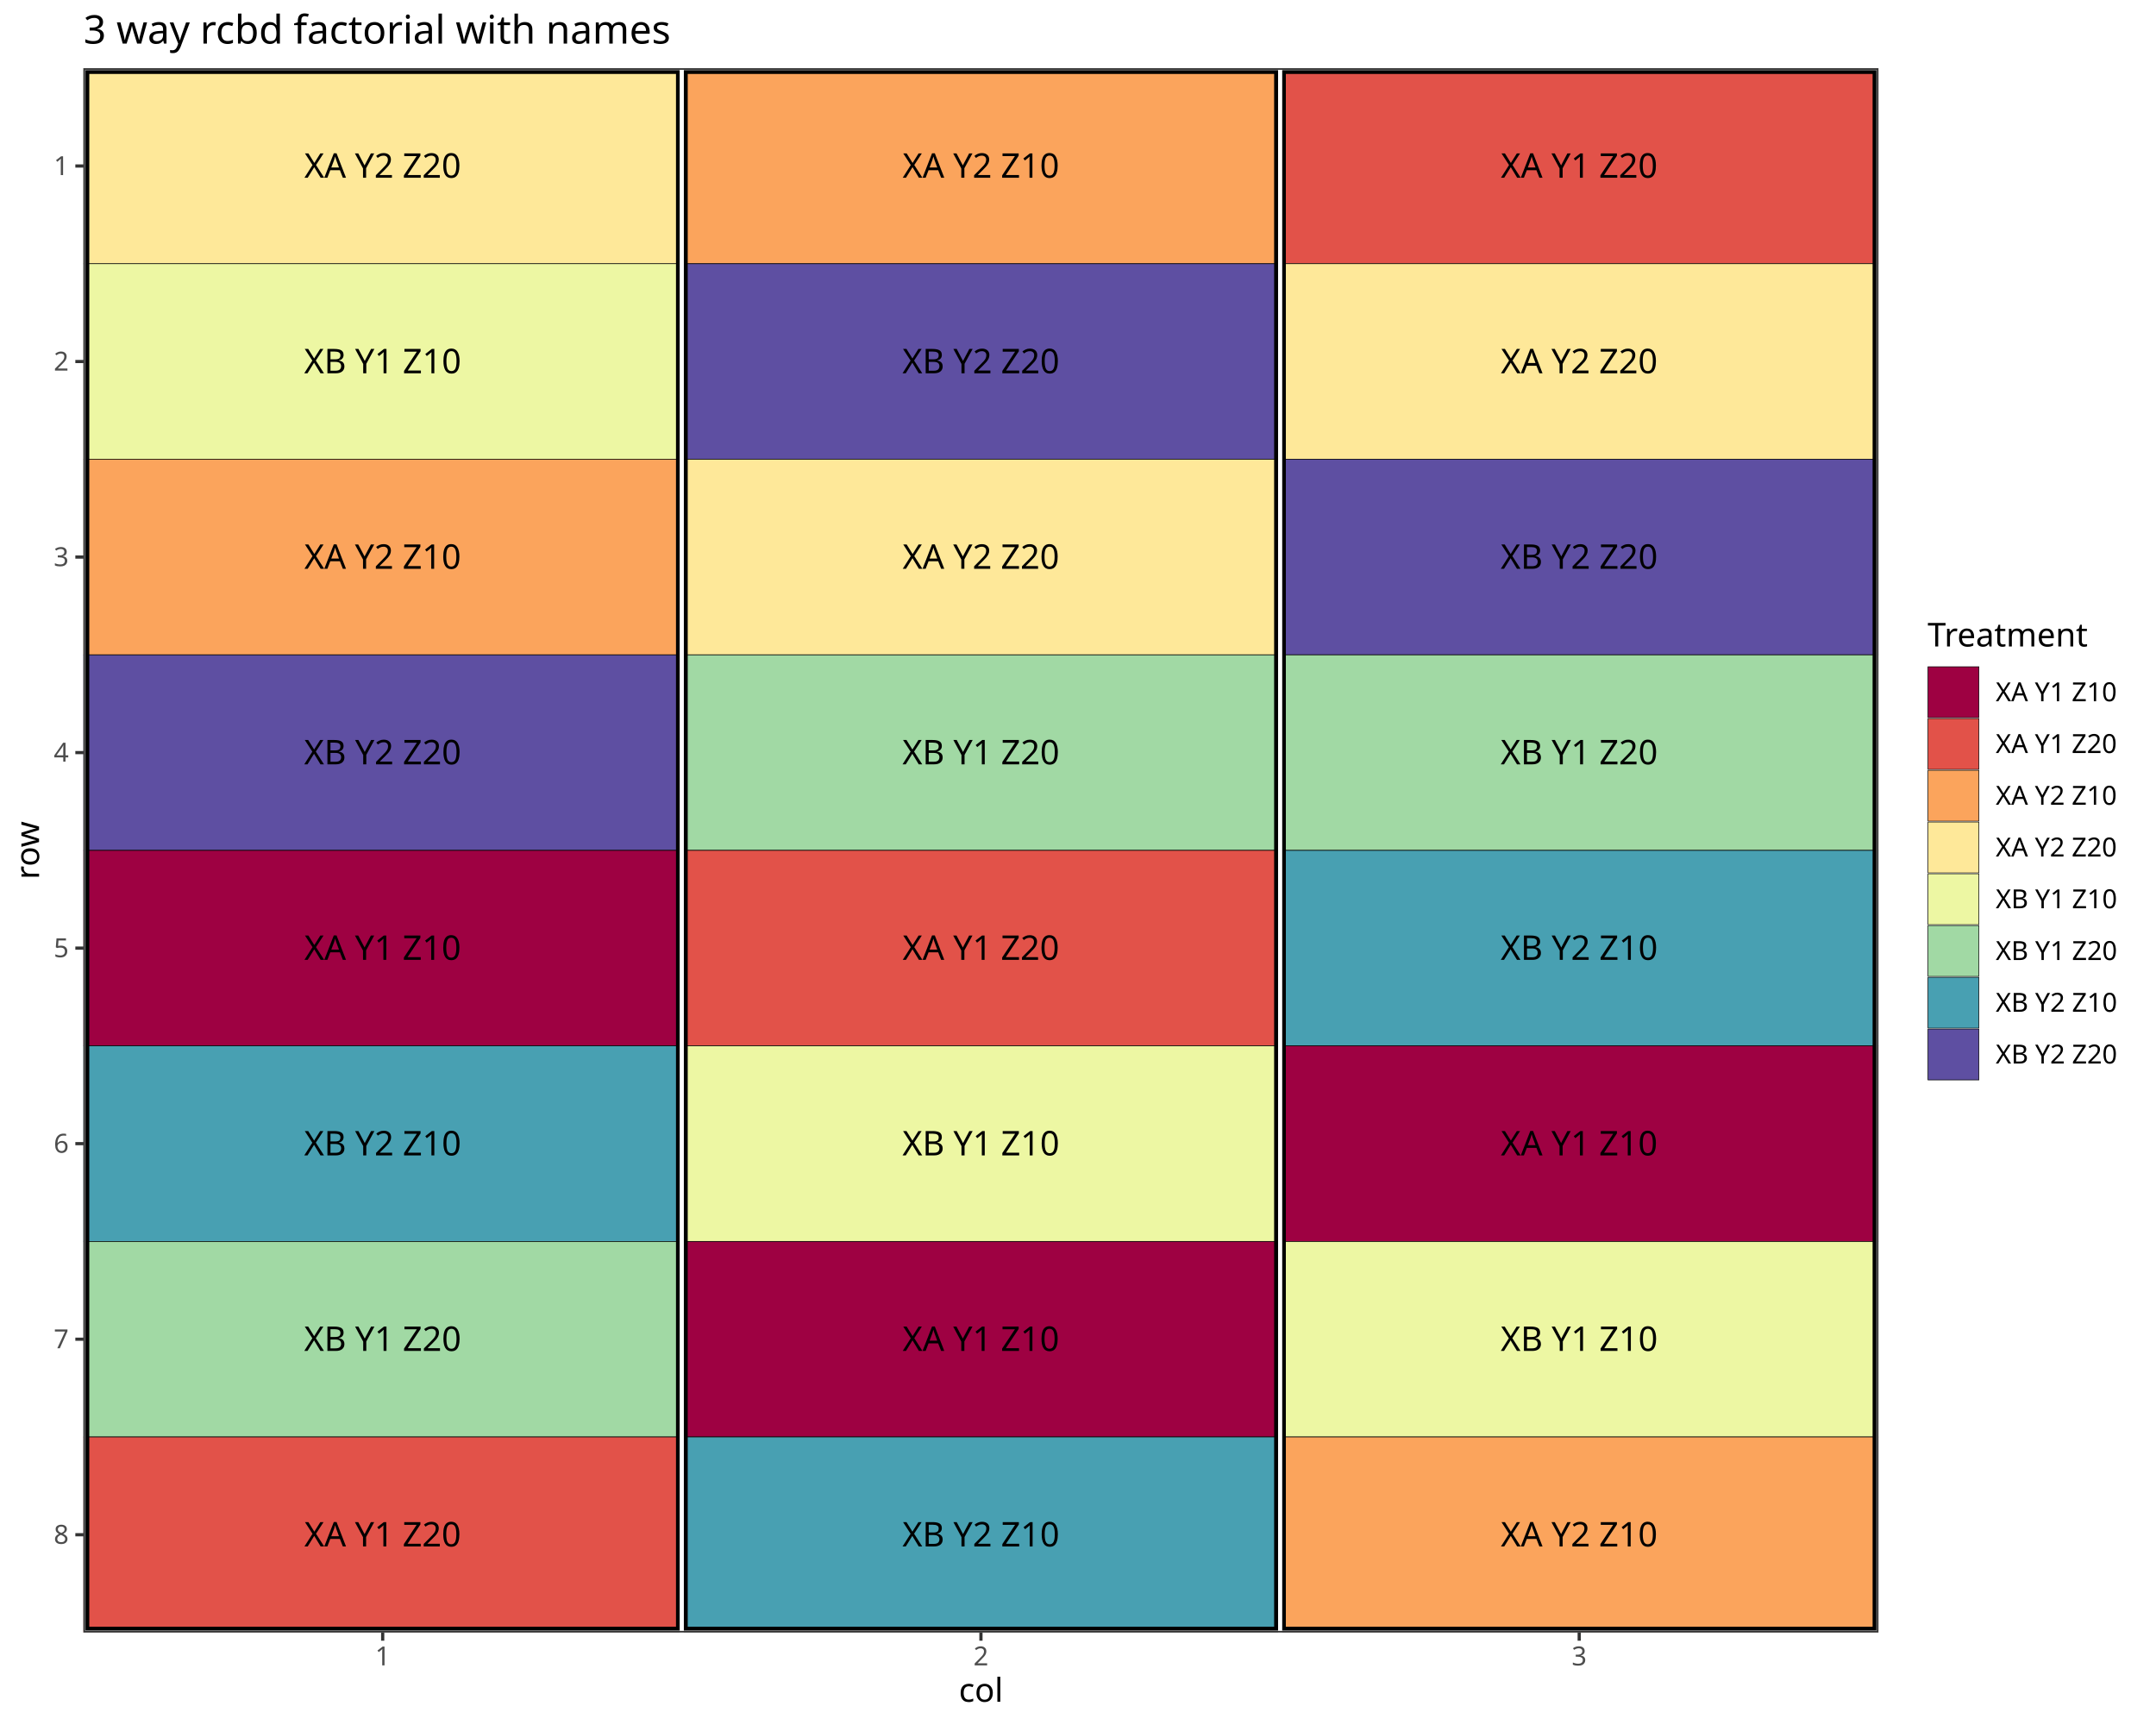
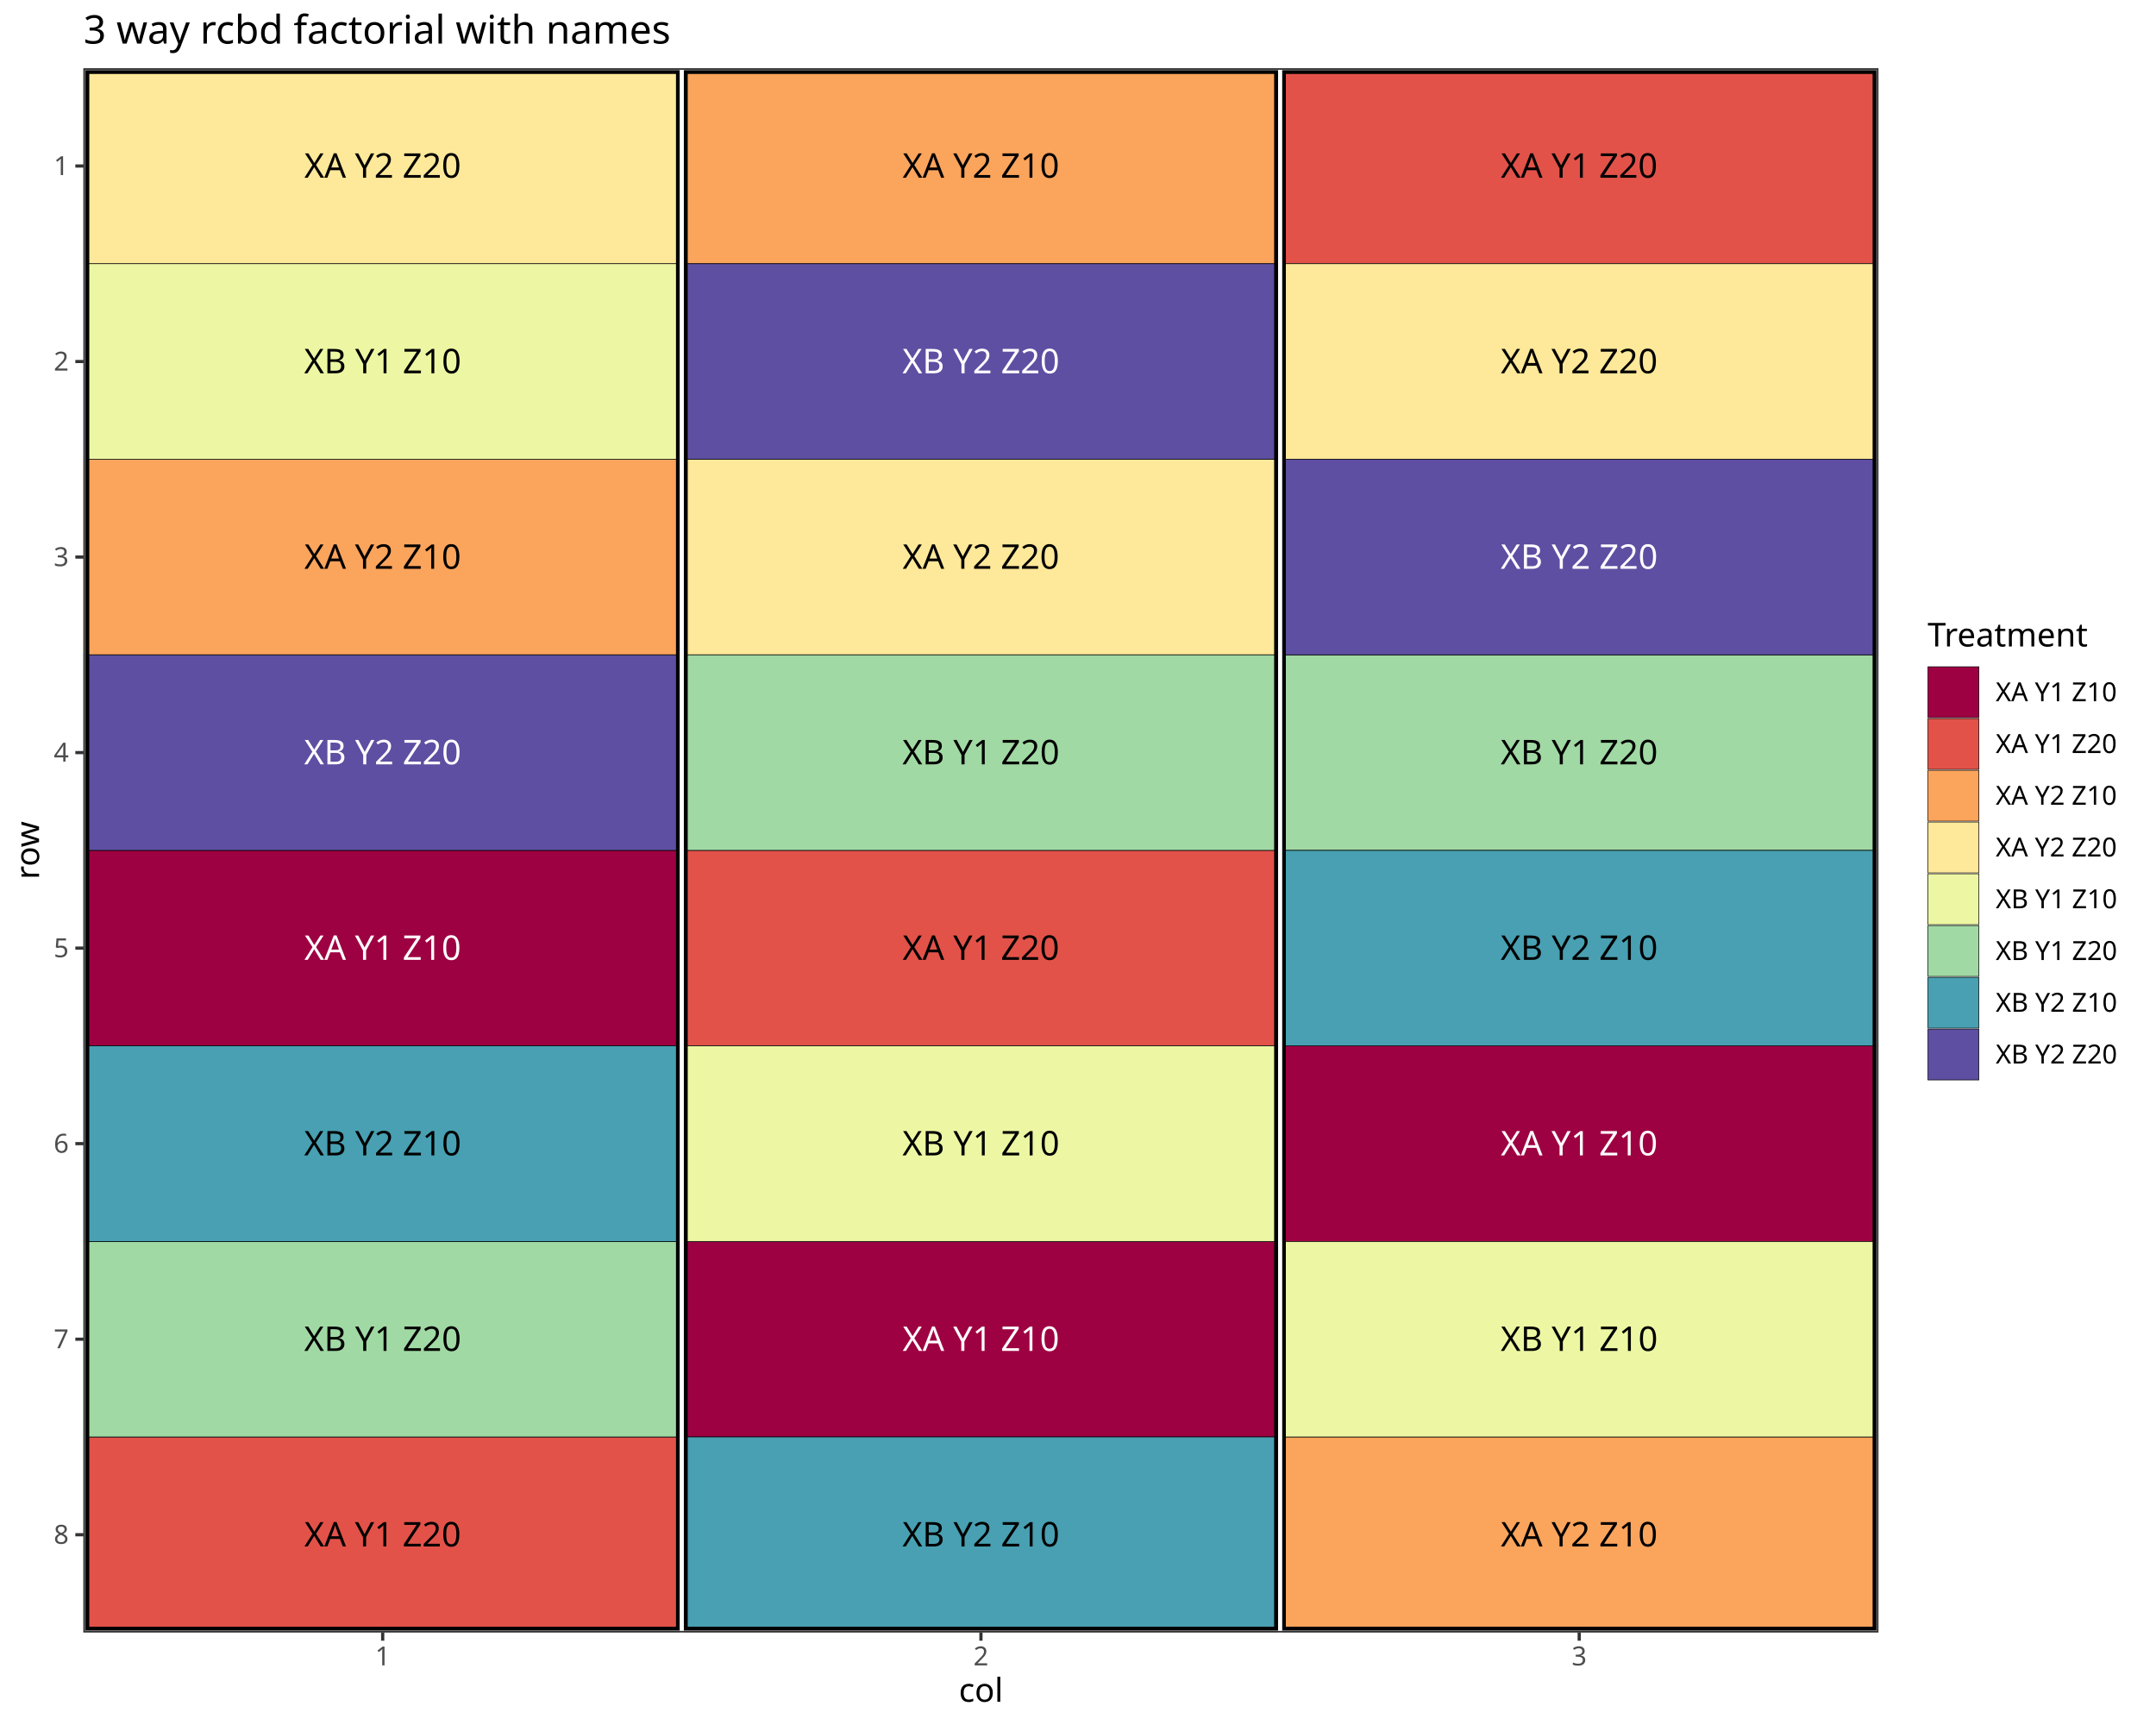
<svg xmlns="http://www.w3.org/2000/svg" class="svglite" data-engine-version="2.0" width="720.00pt" height="576.00pt" viewBox="0 0 720.00 576.00">
  <defs>
    <style type="text/css">
    .svglite line, .svglite polyline, .svglite polygon, .svglite path, .svglite rect, .svglite circle {
      fill: none;
      stroke: #000000;
      stroke-linecap: round;
      stroke-linejoin: round;
      stroke-miterlimit: 10.00;
    }
  </style>
  </defs>
  <rect width="100%" height="100%" style="stroke: none; fill: #FFFFFF;" />
  <defs>
    <clipPath id="cpMC4wMHw3MjAuMDB8MC4wMHw1NzYuMDA=">
      <rect x="0.00" y="0.00" width="720.00" height="576.00" />
    </clipPath>
  </defs>
  <g clip-path="url(#cpMC4wMHw3MjAuMDB8MC4wMHw1NzYuMDA=)">
    <rect x="0.00" y="0.00" width="720.00" height="576.00" style="stroke-width: 1.07; stroke: #FFFFFF; fill: #FFFFFF;" />
  </g>
  <defs>
    <clipPath id="cpMjcuOTB8NjI3LjI4fDIyLjc4fDU0NS4xMQ==">
      <rect x="27.90" y="22.78" width="599.38" height="522.33" />
    </clipPath>
  </defs>
  <g clip-path="url(#cpMjcuOTB8NjI3LjI4fDIyLjc4fDU0NS4xMQ==)">
    <rect x="27.90" y="22.78" width="599.38" height="522.33" style="stroke-width: 1.07; stroke: none; fill: #FFFFFF;" />
    <polyline points="27.90,22.78 627.28,22.78 " style="stroke-width: 0.53; stroke: #EBEBEB; stroke-linecap: butt;" />
    <polyline points="27.90,88.07 627.28,88.07 " style="stroke-width: 0.53; stroke: #EBEBEB; stroke-linecap: butt;" />
    <polyline points="27.90,153.37 627.28,153.37 " style="stroke-width: 0.53; stroke: #EBEBEB; stroke-linecap: butt;" />
    <polyline points="27.90,218.66 627.28,218.66 " style="stroke-width: 0.53; stroke: #EBEBEB; stroke-linecap: butt;" />
    <polyline points="27.90,283.95 627.28,283.95 " style="stroke-width: 0.53; stroke: #EBEBEB; stroke-linecap: butt;" />
    <polyline points="27.90,349.24 627.28,349.24 " style="stroke-width: 0.53; stroke: #EBEBEB; stroke-linecap: butt;" />
    <polyline points="27.90,414.53 627.28,414.53 " style="stroke-width: 0.53; stroke: #EBEBEB; stroke-linecap: butt;" />
    <polyline points="27.90,479.82 627.28,479.82 " style="stroke-width: 0.53; stroke: #EBEBEB; stroke-linecap: butt;" />
    <polyline points="27.90,545.11 627.28,545.11 " style="stroke-width: 0.53; stroke: #EBEBEB; stroke-linecap: butt;" />
    <polyline points="27.90,545.11 27.90,22.78 " style="stroke-width: 0.53; stroke: #EBEBEB; stroke-linecap: butt;" />
    <polyline points="227.69,545.11 227.69,22.78 " style="stroke-width: 0.53; stroke: #EBEBEB; stroke-linecap: butt;" />
    <polyline points="427.49,545.11 427.49,22.78 " style="stroke-width: 0.53; stroke: #EBEBEB; stroke-linecap: butt;" />
    <polyline points="627.28,545.11 627.28,22.78 " style="stroke-width: 0.53; stroke: #EBEBEB; stroke-linecap: butt;" />
    <polyline points="27.90,55.43 627.28,55.43 " style="stroke-width: 1.07; stroke: #EBEBEB; stroke-linecap: butt;" />
    <polyline points="27.90,120.72 627.28,120.72 " style="stroke-width: 1.07; stroke: #EBEBEB; stroke-linecap: butt;" />
    <polyline points="27.90,186.01 627.28,186.01 " style="stroke-width: 1.07; stroke: #EBEBEB; stroke-linecap: butt;" />
    <polyline points="27.90,251.30 627.28,251.30 " style="stroke-width: 1.07; stroke: #EBEBEB; stroke-linecap: butt;" />
    <polyline points="27.90,316.59 627.28,316.59 " style="stroke-width: 1.07; stroke: #EBEBEB; stroke-linecap: butt;" />
    <polyline points="27.90,381.88 627.28,381.88 " style="stroke-width: 1.07; stroke: #EBEBEB; stroke-linecap: butt;" />
    <polyline points="27.90,447.18 627.28,447.18 " style="stroke-width: 1.07; stroke: #EBEBEB; stroke-linecap: butt;" />
    <polyline points="27.90,512.47 627.28,512.47 " style="stroke-width: 1.07; stroke: #EBEBEB; stroke-linecap: butt;" />
    <polyline points="127.80,545.11 127.80,22.78 " style="stroke-width: 1.07; stroke: #EBEBEB; stroke-linecap: butt;" />
    <polyline points="327.59,545.11 327.59,22.78 " style="stroke-width: 1.07; stroke: #EBEBEB; stroke-linecap: butt;" />
    <polyline points="527.38,545.11 527.38,22.78 " style="stroke-width: 1.07; stroke: #EBEBEB; stroke-linecap: butt;" />
+     <rect x="27.90" y="283.95" width="199.79" height="65.29" style="stroke-width: 0.21; stroke-linecap: butt; stroke-linejoin: miter; fill: #9E0142;" />
+     <rect x="427.49" y="349.24" width="199.79" height="65.29" style="stroke-width: 0.21; stroke-linecap: butt; stroke-linejoin: miter; fill: #9E0142;" />
+     <rect x="227.69" y="414.53" width="199.79" height="65.29" style="stroke-width: 0.21; stroke-linecap: butt; stroke-linejoin: miter; fill: #9E0142;" />
+     <rect x="227.69" y="283.95" width="199.79" height="65.29" style="stroke-width: 0.21; stroke-linecap: butt; stroke-linejoin: miter; fill: #E25249;" />
+     <rect x="427.49" y="22.78" width="199.79" height="65.29" style="stroke-width: 0.21; stroke-linecap: butt; stroke-linejoin: miter; fill: #E25249;" />
+     <rect x="27.90" y="479.82" width="199.79" height="65.29" style="stroke-width: 0.21; stroke-linecap: butt; stroke-linejoin: miter; fill: #E25249;" />
+     <rect x="427.49" y="479.82" width="199.79" height="65.29" style="stroke-width: 0.21; stroke-linecap: butt; stroke-linejoin: miter; fill: #FBA45C;" />
+     <rect x="227.69" y="22.78" width="199.79" height="65.29" style="stroke-width: 0.21; stroke-linecap: butt; stroke-linejoin: miter; fill: #FBA45C;" />
+     <rect x="27.90" y="153.37" width="199.79" height="65.29" style="stroke-width: 0.21; stroke-linecap: butt; stroke-linejoin: miter; fill: #FBA45C;" />
    <rect x="27.90" y="22.78" width="199.79" height="65.29" style="stroke-width: 0.21; stroke-linecap: butt; stroke-linejoin: miter; fill: #FEE899;" />
+     <rect x="427.49" y="88.07" width="199.79" height="65.29" style="stroke-width: 0.21; stroke-linecap: butt; stroke-linejoin: miter; fill: #FEE899;" />
+     <rect x="227.69" y="153.37" width="199.79" height="65.29" style="stroke-width: 0.21; stroke-linecap: butt; stroke-linejoin: miter; fill: #FEE899;" />
    <rect x="27.90" y="88.07" width="199.79" height="65.29" style="stroke-width: 0.21; stroke-linecap: butt; stroke-linejoin: miter; fill: #EDF7A3;" />
-     <rect x="27.90" y="153.37" width="199.79" height="65.29" style="stroke-width: 0.21; stroke-linecap: butt; stroke-linejoin: miter; fill: #FBA45C;" />
+     <rect x="427.49" y="414.53" width="199.79" height="65.29" style="stroke-width: 0.21; stroke-linecap: butt; stroke-linejoin: miter; fill: #EDF7A3;" />
+     <rect x="227.69" y="349.24" width="199.79" height="65.29" style="stroke-width: 0.21; stroke-linecap: butt; stroke-linejoin: miter; fill: #EDF7A3;" />
+     <rect x="227.69" y="218.66" width="199.79" height="65.29" style="stroke-width: 0.21; stroke-linecap: butt; stroke-linejoin: miter; fill: #A1D9A4;" />
+     <rect x="427.49" y="218.66" width="199.79" height="65.29" style="stroke-width: 0.21; stroke-linecap: butt; stroke-linejoin: miter; fill: #A1D9A4;" />
+     <rect x="27.90" y="414.53" width="199.79" height="65.29" style="stroke-width: 0.21; stroke-linecap: butt; stroke-linejoin: miter; fill: #A1D9A4;" />
+     <rect x="227.69" y="479.82" width="199.79" height="65.29" style="stroke-width: 0.21; stroke-linecap: butt; stroke-linejoin: miter; fill: #48A0B2;" />
+     <rect x="427.49" y="283.95" width="199.79" height="65.29" style="stroke-width: 0.21; stroke-linecap: butt; stroke-linejoin: miter; fill: #48A0B2;" />
+     <rect x="27.90" y="349.24" width="199.79" height="65.29" style="stroke-width: 0.21; stroke-linecap: butt; stroke-linejoin: miter; fill: #48A0B2;" />
    <rect x="27.90" y="218.66" width="199.79" height="65.29" style="stroke-width: 0.21; stroke-linecap: butt; stroke-linejoin: miter; fill: #5E4FA2;" />
-     <rect x="27.90" y="283.95" width="199.79" height="65.29" style="stroke-width: 0.21; stroke-linecap: butt; stroke-linejoin: miter; fill: #9E0142;" />
-     <rect x="27.90" y="349.24" width="199.79" height="65.29" style="stroke-width: 0.21; stroke-linecap: butt; stroke-linejoin: miter; fill: #48A0B2;" />
-     <rect x="27.90" y="414.53" width="199.79" height="65.29" style="stroke-width: 0.21; stroke-linecap: butt; stroke-linejoin: miter; fill: #A1D9A4;" />
-     <rect x="27.90" y="479.82" width="199.79" height="65.29" style="stroke-width: 0.21; stroke-linecap: butt; stroke-linejoin: miter; fill: #E25249;" />
-     <rect x="227.69" y="22.78" width="199.79" height="65.29" style="stroke-width: 0.21; stroke-linecap: butt; stroke-linejoin: miter; fill: #FBA45C;" />
    <rect x="227.69" y="88.07" width="199.79" height="65.29" style="stroke-width: 0.21; stroke-linecap: butt; stroke-linejoin: miter; fill: #5E4FA2;" />
-     <rect x="227.69" y="153.37" width="199.79" height="65.29" style="stroke-width: 0.21; stroke-linecap: butt; stroke-linejoin: miter; fill: #FEE899;" />
-     <rect x="227.69" y="218.66" width="199.79" height="65.29" style="stroke-width: 0.21; stroke-linecap: butt; stroke-linejoin: miter; fill: #A1D9A4;" />
-     <rect x="227.69" y="283.95" width="199.79" height="65.29" style="stroke-width: 0.21; stroke-linecap: butt; stroke-linejoin: miter; fill: #E25249;" />
-     <rect x="227.69" y="349.24" width="199.79" height="65.29" style="stroke-width: 0.21; stroke-linecap: butt; stroke-linejoin: miter; fill: #EDF7A3;" />
-     <rect x="227.69" y="414.53" width="199.79" height="65.29" style="stroke-width: 0.21; stroke-linecap: butt; stroke-linejoin: miter; fill: #9E0142;" />
-     <rect x="227.69" y="479.82" width="199.79" height="65.29" style="stroke-width: 0.21; stroke-linecap: butt; stroke-linejoin: miter; fill: #48A0B2;" />
-     <rect x="427.49" y="22.78" width="199.79" height="65.29" style="stroke-width: 0.21; stroke-linecap: butt; stroke-linejoin: miter; fill: #E25249;" />
-     <rect x="427.49" y="88.07" width="199.79" height="65.29" style="stroke-width: 0.21; stroke-linecap: butt; stroke-linejoin: miter; fill: #FEE899;" />
    <rect x="427.49" y="153.37" width="199.79" height="65.29" style="stroke-width: 0.21; stroke-linecap: butt; stroke-linejoin: miter; fill: #5E4FA2;" />
-     <rect x="427.49" y="218.66" width="199.79" height="65.29" style="stroke-width: 0.21; stroke-linecap: butt; stroke-linejoin: miter; fill: #A1D9A4;" />
-     <rect x="427.49" y="283.95" width="199.79" height="65.29" style="stroke-width: 0.21; stroke-linecap: butt; stroke-linejoin: miter; fill: #48A0B2;" />
-     <rect x="427.49" y="349.24" width="199.79" height="65.29" style="stroke-width: 0.21; stroke-linecap: butt; stroke-linejoin: miter; fill: #9E0142;" />
-     <rect x="427.49" y="414.53" width="199.79" height="65.29" style="stroke-width: 0.21; stroke-linecap: butt; stroke-linejoin: miter; fill: #EDF7A3;" />
-     <rect x="427.49" y="479.82" width="199.79" height="65.29" style="stroke-width: 0.21; stroke-linecap: butt; stroke-linejoin: miter; fill: #FBA45C;" />
+     <text x="127.80" y="320.51" text-anchor="middle" style="font-size: 11.38px; fill: #FFFFFF; font-family: sans;" textLength="55.05px" lengthAdjust="spacingAndGlyphs">XA Y1 Z10</text>
+     <text x="527.38" y="385.80" text-anchor="middle" style="font-size: 11.38px; fill: #FFFFFF; font-family: sans;" textLength="55.05px" lengthAdjust="spacingAndGlyphs">XA Y1 Z10</text>
+     <text x="327.59" y="451.09" text-anchor="middle" style="font-size: 11.38px; fill: #FFFFFF; font-family: sans;" textLength="55.05px" lengthAdjust="spacingAndGlyphs">XA Y1 Z10</text>
+     <text x="327.59" y="320.51" text-anchor="middle" style="font-size: 11.38px; font-family: sans;" textLength="55.05px" lengthAdjust="spacingAndGlyphs">XA Y1 Z20</text>
+     <text x="527.38" y="59.35" text-anchor="middle" style="font-size: 11.38px; font-family: sans;" textLength="55.05px" lengthAdjust="spacingAndGlyphs">XA Y1 Z20</text>
+     <text x="127.80" y="516.38" text-anchor="middle" style="font-size: 11.38px; font-family: sans;" textLength="55.05px" lengthAdjust="spacingAndGlyphs">XA Y1 Z20</text>
+     <text x="527.38" y="516.38" text-anchor="middle" style="font-size: 11.38px; font-family: sans;" textLength="55.05px" lengthAdjust="spacingAndGlyphs">XA Y2 Z10</text>
+     <text x="327.59" y="59.35" text-anchor="middle" style="font-size: 11.38px; font-family: sans;" textLength="55.05px" lengthAdjust="spacingAndGlyphs">XA Y2 Z10</text>
+     <text x="127.80" y="189.93" text-anchor="middle" style="font-size: 11.38px; font-family: sans;" textLength="55.05px" lengthAdjust="spacingAndGlyphs">XA Y2 Z10</text>
    <text x="127.80" y="59.35" text-anchor="middle" style="font-size: 11.38px; font-family: sans;" textLength="55.05px" lengthAdjust="spacingAndGlyphs">XA Y2 Z20</text>
+     <text x="527.38" y="124.64" text-anchor="middle" style="font-size: 11.38px; font-family: sans;" textLength="55.05px" lengthAdjust="spacingAndGlyphs">XA Y2 Z20</text>
+     <text x="327.59" y="189.93" text-anchor="middle" style="font-size: 11.38px; font-family: sans;" textLength="55.05px" lengthAdjust="spacingAndGlyphs">XA Y2 Z20</text>
    <text x="127.80" y="124.64" text-anchor="middle" style="font-size: 11.38px; font-family: sans;" textLength="55.05px" lengthAdjust="spacingAndGlyphs">XB Y1 Z10</text>
-     <text x="127.80" y="189.93" text-anchor="middle" style="font-size: 11.38px; font-family: sans;" textLength="55.05px" lengthAdjust="spacingAndGlyphs">XA Y2 Z10</text>
-     <text x="127.80" y="255.22" text-anchor="middle" style="font-size: 11.38px; font-family: sans;" textLength="55.05px" lengthAdjust="spacingAndGlyphs">XB Y2 Z20</text>
-     <text x="127.80" y="320.51" text-anchor="middle" style="font-size: 11.38px; font-family: sans;" textLength="55.05px" lengthAdjust="spacingAndGlyphs">XA Y1 Z10</text>
+     <text x="527.38" y="451.09" text-anchor="middle" style="font-size: 11.38px; font-family: sans;" textLength="55.05px" lengthAdjust="spacingAndGlyphs">XB Y1 Z10</text>
+     <text x="327.59" y="385.80" text-anchor="middle" style="font-size: 11.38px; font-family: sans;" textLength="55.05px" lengthAdjust="spacingAndGlyphs">XB Y1 Z10</text>
+     <text x="327.59" y="255.22" text-anchor="middle" style="font-size: 11.38px; font-family: sans;" textLength="55.05px" lengthAdjust="spacingAndGlyphs">XB Y1 Z20</text>
+     <text x="527.38" y="255.22" text-anchor="middle" style="font-size: 11.38px; font-family: sans;" textLength="55.05px" lengthAdjust="spacingAndGlyphs">XB Y1 Z20</text>
+     <text x="127.80" y="451.09" text-anchor="middle" style="font-size: 11.38px; font-family: sans;" textLength="55.05px" lengthAdjust="spacingAndGlyphs">XB Y1 Z20</text>
+     <text x="327.59" y="516.38" text-anchor="middle" style="font-size: 11.38px; font-family: sans;" textLength="55.05px" lengthAdjust="spacingAndGlyphs">XB Y2 Z10</text>
+     <text x="527.38" y="320.51" text-anchor="middle" style="font-size: 11.38px; font-family: sans;" textLength="55.05px" lengthAdjust="spacingAndGlyphs">XB Y2 Z10</text>
    <text x="127.80" y="385.80" text-anchor="middle" style="font-size: 11.38px; font-family: sans;" textLength="55.05px" lengthAdjust="spacingAndGlyphs">XB Y2 Z10</text>
-     <text x="127.80" y="451.09" text-anchor="middle" style="font-size: 11.38px; font-family: sans;" textLength="55.05px" lengthAdjust="spacingAndGlyphs">XB Y1 Z20</text>
-     <text x="127.80" y="516.38" text-anchor="middle" style="font-size: 11.38px; font-family: sans;" textLength="55.05px" lengthAdjust="spacingAndGlyphs">XA Y1 Z20</text>
-     <text x="327.59" y="59.35" text-anchor="middle" style="font-size: 11.38px; font-family: sans;" textLength="55.05px" lengthAdjust="spacingAndGlyphs">XA Y2 Z10</text>
-     <text x="327.59" y="124.64" text-anchor="middle" style="font-size: 11.38px; font-family: sans;" textLength="55.05px" lengthAdjust="spacingAndGlyphs">XB Y2 Z20</text>
-     <text x="327.59" y="189.93" text-anchor="middle" style="font-size: 11.38px; font-family: sans;" textLength="55.05px" lengthAdjust="spacingAndGlyphs">XA Y2 Z20</text>
-     <text x="327.59" y="255.22" text-anchor="middle" style="font-size: 11.38px; font-family: sans;" textLength="55.05px" lengthAdjust="spacingAndGlyphs">XB Y1 Z20</text>
-     <text x="327.59" y="320.51" text-anchor="middle" style="font-size: 11.38px; font-family: sans;" textLength="55.05px" lengthAdjust="spacingAndGlyphs">XA Y1 Z20</text>
-     <text x="327.59" y="385.80" text-anchor="middle" style="font-size: 11.38px; font-family: sans;" textLength="55.05px" lengthAdjust="spacingAndGlyphs">XB Y1 Z10</text>
-     <text x="327.59" y="451.09" text-anchor="middle" style="font-size: 11.38px; font-family: sans;" textLength="55.05px" lengthAdjust="spacingAndGlyphs">XA Y1 Z10</text>
-     <text x="327.59" y="516.38" text-anchor="middle" style="font-size: 11.38px; font-family: sans;" textLength="55.05px" lengthAdjust="spacingAndGlyphs">XB Y2 Z10</text>
-     <text x="527.38" y="59.35" text-anchor="middle" style="font-size: 11.38px; font-family: sans;" textLength="55.05px" lengthAdjust="spacingAndGlyphs">XA Y1 Z20</text>
-     <text x="527.38" y="124.64" text-anchor="middle" style="font-size: 11.38px; font-family: sans;" textLength="55.05px" lengthAdjust="spacingAndGlyphs">XA Y2 Z20</text>
-     <text x="527.38" y="189.93" text-anchor="middle" style="font-size: 11.38px; font-family: sans;" textLength="55.05px" lengthAdjust="spacingAndGlyphs">XB Y2 Z20</text>
-     <text x="527.38" y="255.22" text-anchor="middle" style="font-size: 11.38px; font-family: sans;" textLength="55.05px" lengthAdjust="spacingAndGlyphs">XB Y1 Z20</text>
-     <text x="527.38" y="320.51" text-anchor="middle" style="font-size: 11.38px; font-family: sans;" textLength="55.05px" lengthAdjust="spacingAndGlyphs">XB Y2 Z10</text>
-     <text x="527.38" y="385.80" text-anchor="middle" style="font-size: 11.38px; font-family: sans;" textLength="55.05px" lengthAdjust="spacingAndGlyphs">XA Y1 Z10</text>
-     <text x="527.38" y="451.09" text-anchor="middle" style="font-size: 11.38px; font-family: sans;" textLength="55.05px" lengthAdjust="spacingAndGlyphs">XB Y1 Z10</text>
-     <text x="527.38" y="516.38" text-anchor="middle" style="font-size: 11.38px; font-family: sans;" textLength="55.05px" lengthAdjust="spacingAndGlyphs">XA Y2 Z10</text>
+     <text x="127.80" y="255.22" text-anchor="middle" style="font-size: 11.38px; fill: #FFFFFF; font-family: sans;" textLength="55.05px" lengthAdjust="spacingAndGlyphs">XB Y2 Z20</text>
+     <text x="327.59" y="124.64" text-anchor="middle" style="font-size: 11.38px; fill: #FFFFFF; font-family: sans;" textLength="55.05px" lengthAdjust="spacingAndGlyphs">XB Y2 Z20</text>
+     <text x="527.38" y="189.93" text-anchor="middle" style="font-size: 11.38px; fill: #FFFFFF; font-family: sans;" textLength="55.05px" lengthAdjust="spacingAndGlyphs">XB Y2 Z20</text>
    <rect x="27.90" y="22.78" width="199.79" height="522.33" style="stroke-width: 3.84; stroke-linecap: butt; stroke-linejoin: miter;" />
    <rect x="227.69" y="22.78" width="199.79" height="522.33" style="stroke-width: 3.84; stroke-linecap: butt; stroke-linejoin: miter;" />
    <rect x="427.49" y="22.78" width="199.79" height="522.33" style="stroke-width: 3.84; stroke-linecap: butt; stroke-linejoin: miter;" />
    <rect x="27.90" y="22.78" width="199.79" height="522.33" style="stroke-width: 1.28; stroke: #FFFFFF; stroke-linecap: butt; stroke-linejoin: miter;" />
    <rect x="227.69" y="22.78" width="199.79" height="522.33" style="stroke-width: 1.28; stroke: #FFFFFF; stroke-linecap: butt; stroke-linejoin: miter;" />
    <rect x="427.49" y="22.78" width="199.79" height="522.33" style="stroke-width: 1.28; stroke: #FFFFFF; stroke-linecap: butt; stroke-linejoin: miter;" />
    <rect x="27.90" y="22.78" width="599.38" height="522.33" style="stroke-width: 1.07; stroke: #333333;" />
  </g>
  <g clip-path="url(#cpMC4wMHw3MjAuMDB8MC4wMHw1NzYuMDA=)">
    <text x="22.97" y="58.46" text-anchor="end" style="font-size: 8.80px; fill: #4D4D4D; font-family: sans;" textLength="4.89px" lengthAdjust="spacingAndGlyphs">1</text>
    <text x="22.97" y="123.75" text-anchor="end" style="font-size: 8.80px; fill: #4D4D4D; font-family: sans;" textLength="4.89px" lengthAdjust="spacingAndGlyphs">2</text>
    <text x="22.97" y="189.04" text-anchor="end" style="font-size: 8.80px; fill: #4D4D4D; font-family: sans;" textLength="4.89px" lengthAdjust="spacingAndGlyphs">3</text>
    <text x="22.97" y="254.33" text-anchor="end" style="font-size: 8.80px; fill: #4D4D4D; font-family: sans;" textLength="4.89px" lengthAdjust="spacingAndGlyphs">4</text>
    <text x="22.97" y="319.62" text-anchor="end" style="font-size: 8.80px; fill: #4D4D4D; font-family: sans;" textLength="4.89px" lengthAdjust="spacingAndGlyphs">5</text>
    <text x="22.97" y="384.91" text-anchor="end" style="font-size: 8.80px; fill: #4D4D4D; font-family: sans;" textLength="4.89px" lengthAdjust="spacingAndGlyphs">6</text>
    <text x="22.97" y="450.20" text-anchor="end" style="font-size: 8.80px; fill: #4D4D4D; font-family: sans;" textLength="4.89px" lengthAdjust="spacingAndGlyphs">7</text>
    <text x="22.97" y="515.49" text-anchor="end" style="font-size: 8.80px; fill: #4D4D4D; font-family: sans;" textLength="4.89px" lengthAdjust="spacingAndGlyphs">8</text>
    <polyline points="25.16,55.43 27.90,55.43 " style="stroke-width: 1.07; stroke: #333333; stroke-linecap: butt;" />
    <polyline points="25.16,120.72 27.90,120.72 " style="stroke-width: 1.07; stroke: #333333; stroke-linecap: butt;" />
    <polyline points="25.16,186.01 27.90,186.01 " style="stroke-width: 1.07; stroke: #333333; stroke-linecap: butt;" />
    <polyline points="25.16,251.30 27.90,251.30 " style="stroke-width: 1.07; stroke: #333333; stroke-linecap: butt;" />
    <polyline points="25.16,316.59 27.90,316.59 " style="stroke-width: 1.07; stroke: #333333; stroke-linecap: butt;" />
    <polyline points="25.16,381.88 27.90,381.88 " style="stroke-width: 1.07; stroke: #333333; stroke-linecap: butt;" />
    <polyline points="25.16,447.18 27.90,447.18 " style="stroke-width: 1.07; stroke: #333333; stroke-linecap: butt;" />
    <polyline points="25.16,512.47 27.90,512.47 " style="stroke-width: 1.07; stroke: #333333; stroke-linecap: butt;" />
    <polyline points="127.80,547.85 127.80,545.11 " style="stroke-width: 1.07; stroke: #333333; stroke-linecap: butt;" />
    <polyline points="327.59,547.85 327.59,545.11 " style="stroke-width: 1.07; stroke: #333333; stroke-linecap: butt;" />
    <polyline points="527.38,547.85 527.38,545.11 " style="stroke-width: 1.07; stroke: #333333; stroke-linecap: butt;" />
    <text x="127.80" y="556.10" text-anchor="middle" style="font-size: 8.80px; fill: #4D4D4D; font-family: sans;" textLength="4.89px" lengthAdjust="spacingAndGlyphs">1</text>
    <text x="327.59" y="556.10" text-anchor="middle" style="font-size: 8.80px; fill: #4D4D4D; font-family: sans;" textLength="4.89px" lengthAdjust="spacingAndGlyphs">2</text>
    <text x="527.38" y="556.10" text-anchor="middle" style="font-size: 8.80px; fill: #4D4D4D; font-family: sans;" textLength="4.89px" lengthAdjust="spacingAndGlyphs">3</text>
    <text x="327.59" y="568.24" text-anchor="middle" style="font-size: 11.00px; font-family: sans;" textLength="14.06px" lengthAdjust="spacingAndGlyphs">col</text>
    <text transform="translate(13.05,283.95) rotate(-90)" text-anchor="middle" style="font-size: 11.00px; font-family: sans;" textLength="17.73px" lengthAdjust="spacingAndGlyphs">row</text>
    <rect x="638.24" y="201.68" width="76.28" height="164.53" style="stroke-width: 1.07; stroke: none; fill: #FFFFFF;" />
    <text x="643.72" y="215.87" style="font-size: 11.00px; font-family: sans;" textLength="50.13px" lengthAdjust="spacingAndGlyphs">Treatment</text>
    <rect x="643.72" y="222.49" width="17.28" height="17.28" style="stroke-width: 1.07; stroke: none; fill: #FFFFFF;" />
    <rect x="643.86" y="222.64" width="17.00" height="17.00" style="stroke-width: 0.21; stroke-linecap: butt; stroke-linejoin: miter; fill: #9E0142;" />
    <rect x="643.72" y="239.77" width="17.28" height="17.28" style="stroke-width: 1.07; stroke: none; fill: #FFFFFF;" />
    <rect x="643.86" y="239.92" width="17.00" height="17.00" style="stroke-width: 0.21; stroke-linecap: butt; stroke-linejoin: miter; fill: #E25249;" />
    <rect x="643.72" y="257.05" width="17.28" height="17.28" style="stroke-width: 1.07; stroke: none; fill: #FFFFFF;" />
    <rect x="643.86" y="257.20" width="17.00" height="17.00" style="stroke-width: 0.21; stroke-linecap: butt; stroke-linejoin: miter; fill: #FBA45C;" />
    <rect x="643.72" y="274.33" width="17.28" height="17.28" style="stroke-width: 1.07; stroke: none; fill: #FFFFFF;" />
    <rect x="643.86" y="274.48" width="17.00" height="17.00" style="stroke-width: 0.21; stroke-linecap: butt; stroke-linejoin: miter; fill: #FEE899;" />
    <rect x="643.72" y="291.61" width="17.28" height="17.28" style="stroke-width: 1.07; stroke: none; fill: #FFFFFF;" />
    <rect x="643.86" y="291.76" width="17.00" height="17.00" style="stroke-width: 0.21; stroke-linecap: butt; stroke-linejoin: miter; fill: #EDF7A3;" />
    <rect x="643.72" y="308.89" width="17.28" height="17.28" style="stroke-width: 1.07; stroke: none; fill: #FFFFFF;" />
    <rect x="643.86" y="309.04" width="17.00" height="17.00" style="stroke-width: 0.21; stroke-linecap: butt; stroke-linejoin: miter; fill: #A1D9A4;" />
    <rect x="643.72" y="326.17" width="17.28" height="17.28" style="stroke-width: 1.07; stroke: none; fill: #FFFFFF;" />
    <rect x="643.86" y="326.32" width="17.00" height="17.00" style="stroke-width: 0.21; stroke-linecap: butt; stroke-linejoin: miter; fill: #48A0B2;" />
    <rect x="643.72" y="343.45" width="17.28" height="17.28" style="stroke-width: 1.07; stroke: none; fill: #FFFFFF;" />
    <rect x="643.86" y="343.60" width="17.00" height="17.00" style="stroke-width: 0.21; stroke-linecap: butt; stroke-linejoin: miter; fill: #5E4FA2;" />
    <text x="666.48" y="234.16" style="font-size: 8.80px; font-family: sans;" textLength="42.56px" lengthAdjust="spacingAndGlyphs">XA Y1 Z10</text>
    <text x="666.48" y="251.44" style="font-size: 8.80px; font-family: sans;" textLength="42.56px" lengthAdjust="spacingAndGlyphs">XA Y1 Z20</text>
    <text x="666.48" y="268.72" style="font-size: 8.80px; font-family: sans;" textLength="42.56px" lengthAdjust="spacingAndGlyphs">XA Y2 Z10</text>
    <text x="666.48" y="286.00" style="font-size: 8.80px; font-family: sans;" textLength="42.56px" lengthAdjust="spacingAndGlyphs">XA Y2 Z20</text>
    <text x="666.48" y="303.28" style="font-size: 8.80px; font-family: sans;" textLength="42.56px" lengthAdjust="spacingAndGlyphs">XB Y1 Z10</text>
    <text x="666.48" y="320.56" style="font-size: 8.80px; font-family: sans;" textLength="42.56px" lengthAdjust="spacingAndGlyphs">XB Y1 Z20</text>
    <text x="666.48" y="337.84" style="font-size: 8.80px; font-family: sans;" textLength="42.56px" lengthAdjust="spacingAndGlyphs">XB Y2 Z10</text>
    <text x="666.48" y="355.12" style="font-size: 8.80px; font-family: sans;" textLength="42.56px" lengthAdjust="spacingAndGlyphs">XB Y2 Z20</text>
    <text x="27.90" y="14.56" style="font-size: 13.20px; font-family: sans;" textLength="184.17px" lengthAdjust="spacingAndGlyphs">3 way rcbd factorial with names</text>
  </g>
</svg>
